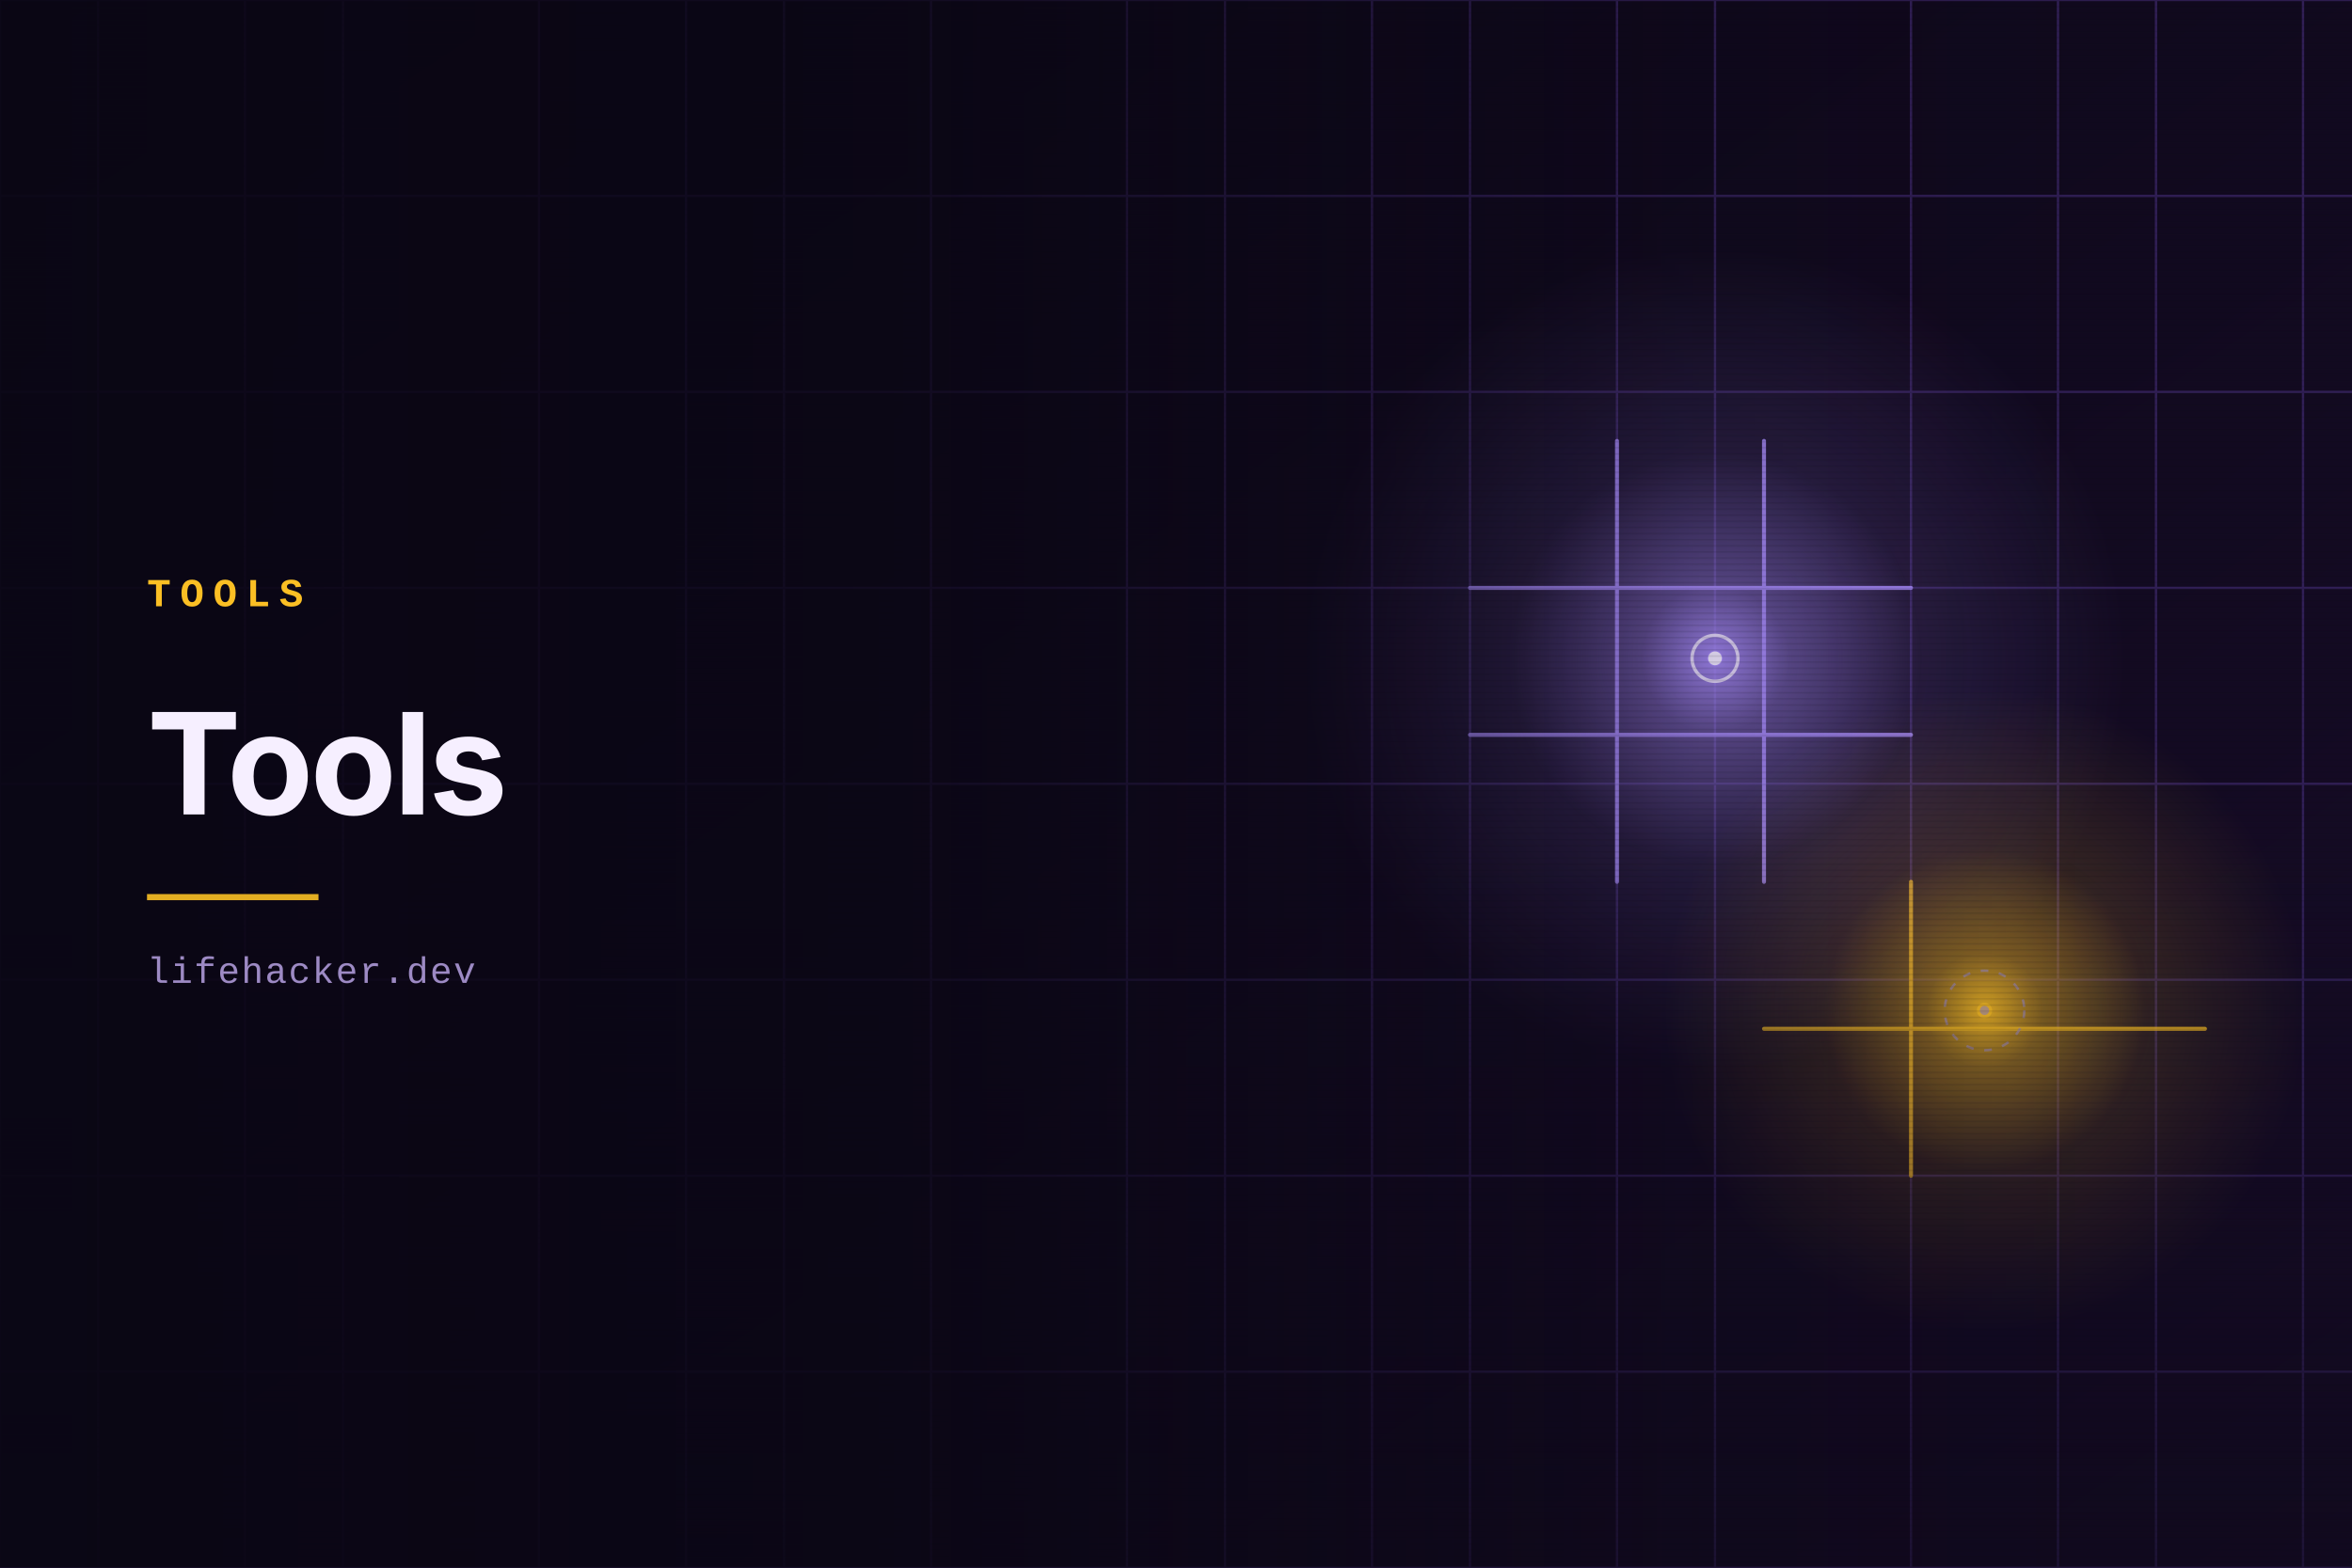
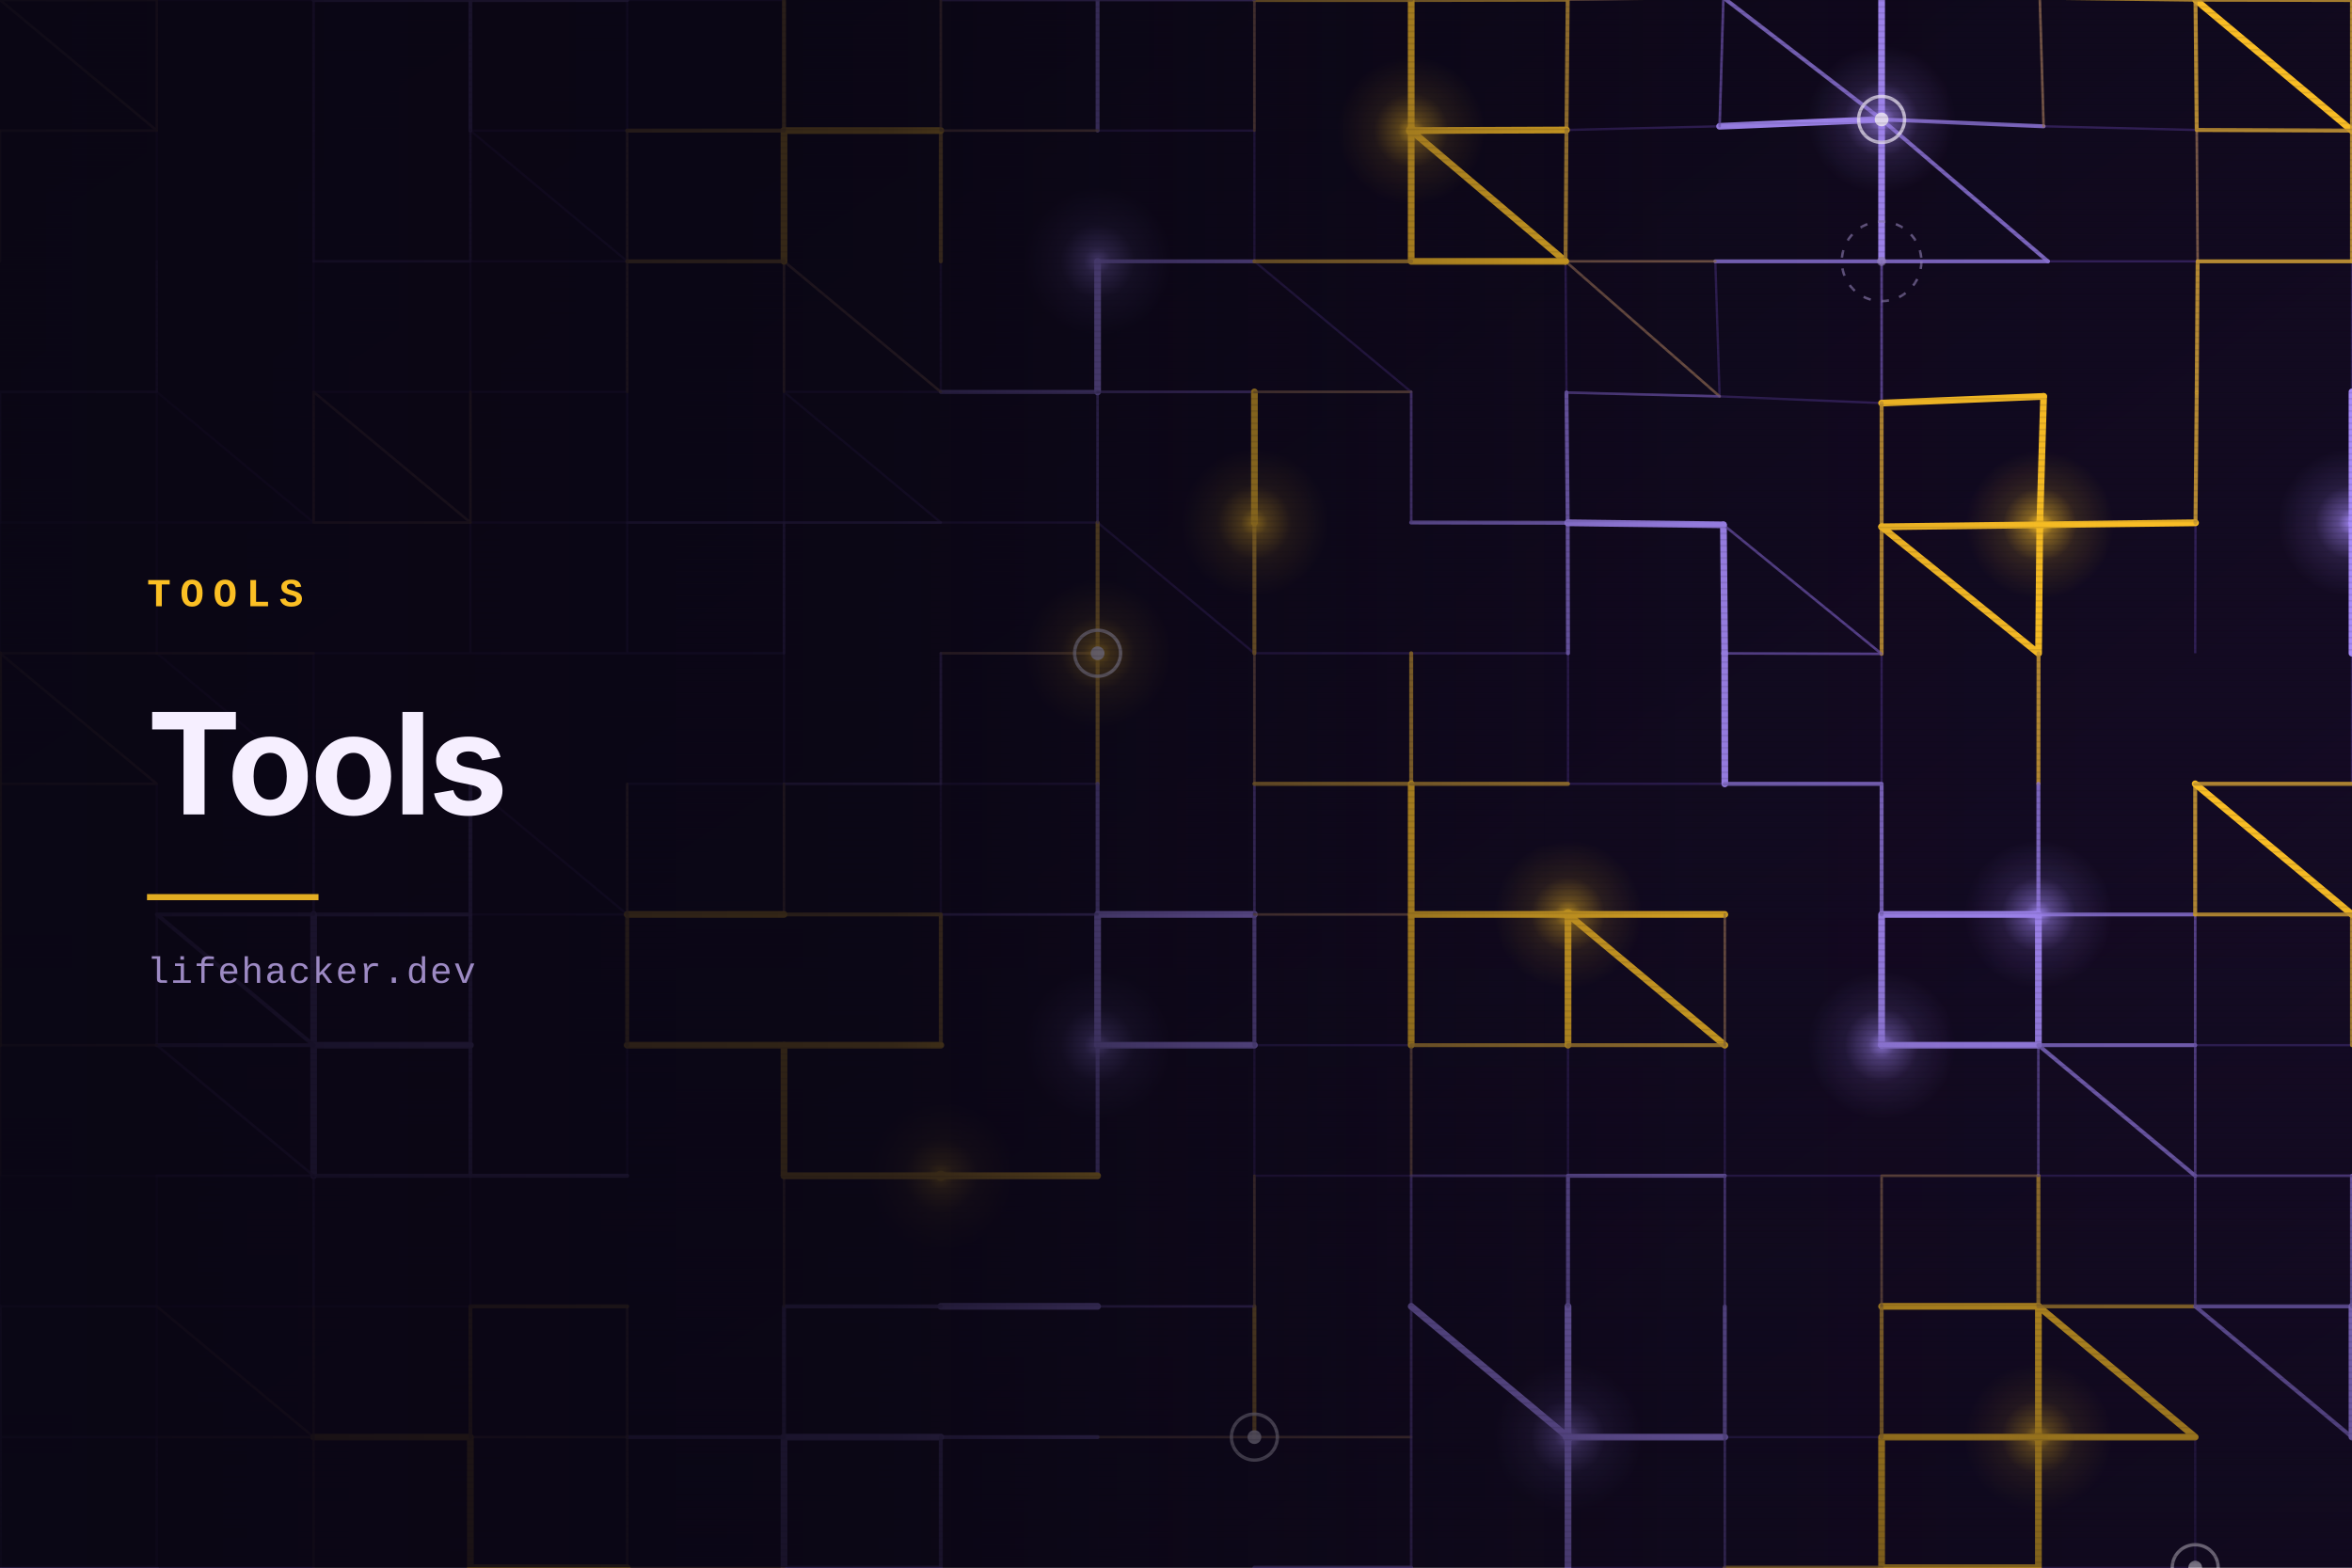
- <svg xmlns="http://www.w3.org/2000/svg" viewBox="0 0 1536 1024" width="1536" height="1024" role="img" aria-labelledby="t d" data-generator="trace-bloom-section/1" data-section="tools">
+ <svg xmlns="http://www.w3.org/2000/svg" viewBox="0 0 1536 1024" width="1536" height="1024" role="img" aria-labelledby="t d" data-generator="trace-bloom/1" data-seed="1250363562">
  <style>
+ @keyframes tb-sweep{from{opacity:.3}to{opacity:1}}
@keyframes tb-breathe{0%,100%{opacity:.68}50%{opacity:1}}
+ @keyframes tb-probe{0%,100%{opacity:.6}50%{opacity:1}}
+ .sig{animation:tb-sweep .7s cubic-bezier(.2,.7,.3,1) both}
+ .b0{animation-delay:0.00s}.b1{animation-delay:0.19s}.b2{animation-delay:0.37s}.b3{animation-delay:0.56s}.b4{animation-delay:0.74s}.b5{animation-delay:0.93s}.b6{animation-delay:1.11s}.b7{animation-delay:1.30s}.b8{animation-delay:1.49s}.b9{animation-delay:1.67s}.b10{animation-delay:1.86s}.b11{animation-delay:2.04s}.b12{animation-delay:2.23s}.b13{animation-delay:2.41s}
.bloom{animation:tb-breathe 7s ease-in-out infinite}
- @media (prefers-reduced-motion:reduce){.bloom{animation:none!important;opacity:1!important}}
- </style>
+ .probe{animation:tb-probe 4.2s ease-in-out infinite}
+ @media (prefers-reduced-motion:reduce){
+ .sig,.bloom,.probe,.motif{animation:none!important;opacity:1!important}
+ }</style>
  <defs>
    <linearGradient id="bg" x1="0" y1="0" x2="1" y2="1">
      <stop offset="0" stop-color="#0a0614" />
      <stop offset="1" stop-color="#170c28" />
    </linearGradient>
    <linearGradient id="scrim" x1="0" y1="0" x2="1" y2="0">
      <stop offset="0" stop-color="#0a0614" stop-opacity="0.94" />
      <stop offset="0.38" stop-color="#0a0614" stop-opacity="0.8" />
      <stop offset="0.72" stop-color="#0a0614" stop-opacity="0.12" />
      <stop offset="0.9" stop-color="#0a0614" stop-opacity="0" />
    </linearGradient>
    <linearGradient id="floor" x1="0" y1="1" x2="0" y2="0">
      <stop offset="0" stop-color="#0a0614" stop-opacity="0.5" />
      <stop offset="0.46" stop-color="#0a0614" stop-opacity="0" />
    </linearGradient>
    <radialGradient id="bc">
      <stop offset="0" stop-color="#a78bfa" stop-opacity="0.95" />
      <stop offset="0.18" stop-color="#a78bfa" stop-opacity="0.5" />
      <stop offset="0.5" stop-color="#a78bfa" stop-opacity="0.14" />
      <stop offset="1" stop-color="#a78bfa" stop-opacity="0" />
    </radialGradient>
    <radialGradient id="bw">
      <stop offset="0" stop-color="#fbbf24" stop-opacity="0.95" />
      <stop offset="0.18" stop-color="#fbbf24" stop-opacity="0.5" />
      <stop offset="0.5" stop-color="#fbbf24" stop-opacity="0.14" />
      <stop offset="1" stop-color="#fbbf24" stop-opacity="0" />
    </radialGradient>
    <pattern id="scan" width="4" height="4" patternUnits="userSpaceOnUse">
      <rect width="4" height="1" fill="#0a0614" opacity="0.22" />
    </pattern>
  </defs>
  <rect width="1536" height="1024" fill="url(#bg)" />
-   <path d="M0 0L0 1024M64 0L64 1024M160 0L160 1024M224 0L224 1024M352 0L352 1024M448 0L448 1024M512 0L512 1024M608 0L608 1024M736 0L736 1024M800 0L800 1024M896 0L896 1024M960 0L960 1024M1056 0L1056 1024M1120 0L1120 1024M1248 0L1248 1024M1344 0L1344 1024M1408 0L1408 1024M1504 0L1504 1024M0 0L1536 0M0 128L1536 128M0 256L1536 256M0 384L1536 384M0 512L1536 512M0 640L1536 640M0 768L1536 768M0 896L1536 896M0 1024L1536 1024" stroke="#33215a" stroke-width="1.5" fill="none" stroke-opacity="0.95" />
-   <path d="M1056 288L1056 576M1152 288L1152 576M960 384L1248 384M960 480L1248 480" stroke="#a78bfa" stroke-width="2.6" stroke-opacity="0.85" fill="none" stroke-linecap="round" />
-   <path d="M1248 576L1248 768M1152 672L1440 672" stroke="#fbbf24" stroke-width="2.6" stroke-opacity="0.75" fill="none" stroke-linecap="round" />
-   <circle class="bloom" cx="1120" cy="430" r="270" fill="url(#bc)" />
-   <circle class="bloom" cx="1296" cy="660" r="210" fill="url(#bw)" />
-   <circle cx="1120" cy="430" r="5" fill="#a78bfa" fill-opacity="0.9" />
-   <circle cx="1296" cy="660" r="5" fill="#fbbf24" fill-opacity="0.9" />
-   <g>
-     <circle cx="1120" cy="430" r="15" fill="none" stroke="#f6efff" stroke-width="2.2" stroke-opacity="0.75" />
-     <circle cx="1120" cy="430" r="4.5" fill="#f6efff" fill-opacity="0.9" />
+   <path d="M0 0L102.4 0M0 0L102.4 85.3M102.4 0L204.8 0M102.4 0L102.4 85.3M204.8 0L307.2 0M204.8 0L204.8 85.3M307.2 0L409.6 0M307.2 0L307.2 85.3M409.6 0L512 0M409.6 0L409.6 85.3M512 0L512 85.3M614.4 0L716.8 0M614.4 0L614.4 85.3M716.8 0L819.2 0M716.8 0L716.8 85.3M819.2 0L921.6 0M819.2 0L819.2 85.3M921.6 0L1023.8 -0.2M921.6 0L921.6 85.3M1023.8 -0.2L1125.5 -1.5M1023.8 -0.2L1023 84.9M1125.5 -1.5L1123 82.5M1125.5 -1.5L1228.8 78M1228.8 -2.8L1332.1 -1.5M1228.8 -2.8L1228.8 78M1332.1 -1.5L1433.8 -0.2M1332.1 -1.5L1334.6 82.5M1433.8 -0.2L1536 0M1433.8 -0.2L1434.6 84.9M1433.8 -0.2L1536 85.3M1536 0L1536 85.3M0 85.3L102.4 85.3M0 85.3L0 170.7M102.4 85.3L102.4 170.7M204.8 85.3L204.8 170.7M307.2 85.3L409.6 85.3M307.2 85.3L307.2 170.7M307.2 85.3L409.6 170.7M409.6 85.3L512 85.3M409.6 85.3L409.6 170.7M512 85.3L614.4 85.3M512 85.3L512 170.7M614.4 85.3L716.8 85.3M614.4 85.3L614.4 170.7M716.8 85.3L819.2 85.3M819.2 85.3L819.2 170.7M921.6 85.3L1023 84.9M921.6 85.3L921.6 170.7M921.6 85.3L1022.4 170.7M1023 84.9L1123 82.5M1023 84.9L1022.4 170.7M1123 82.5L1228.8 78M1228.8 78L1334.6 82.5M1228.8 78L1228.8 170.7M1228.8 78L1337.4 170.7M1334.6 82.5L1434.6 84.9M1434.6 84.9L1536 85.3M1434.6 84.9L1435.2 170.7M1536 85.3L1536 170.7M102.4 170.7L102.4 256M204.8 170.7L307.2 170.7M204.8 170.7L204.8 256M307.2 170.7L409.6 170.7M307.2 170.7L307.2 256M409.6 170.7L512 170.7M409.6 170.7L409.6 256M512 170.7L512 256M512 170.7L614.4 256M614.4 170.7L614.4 256M716.8 170.7L819.2 170.7M716.8 170.7L716.8 256M819.2 170.7L921.6 170.7M819.2 170.7L921.6 256M921.6 170.7L1022.4 170.7M1022.4 170.7L1120.2 170.7M1022.4 170.7L1023 256.4M1022.4 170.7L1123 258.9M1120.2 170.7L1228.8 170.7M1120.2 170.7L1123 258.9M1228.8 170.7L1337.4 170.7M1228.8 170.7L1228.8 263.3M1337.4 170.7L1435.2 170.7M1435.2 170.7L1536 170.7M1435.2 170.7L1434.6 256.4M1536 170.7L1536 256M0 256L102.4 256M0 256L0 341.3M102.4 256L102.4 341.3M102.4 256L204.8 341.3M204.8 256L307.2 256M204.8 256L204.8 341.3M204.8 256L307.2 341.3M307.2 256L409.6 256M307.2 256L307.2 341.3M409.6 256L409.6 341.3M512 256L614.4 256M512 256L512 341.3M512 256L614.4 341.3M614.4 256L716.8 256M716.8 256L819.2 256M716.8 256L716.8 341.3M819.2 256L921.6 256M819.2 256L819.2 341.3M921.6 256L921.6 341.3M1023 256.4L1123 258.9M1023 256.4L1023.8 341.5M1123 258.9L1228.8 263.3M1228.8 263.3L1334.6 258.9M1228.8 263.3L1228.8 344.1M1334.6 258.9L1332.1 342.8M1434.6 256.4L1433.8 341.5M1536 256L1536 341.3M0 341.3L102.4 341.3M0 341.3L0 426.7M102.4 341.3L204.8 341.3M102.4 341.3L102.4 426.7M204.8 341.3L307.2 341.3M307.2 341.3L409.6 341.3M307.2 341.3L307.2 426.7M409.6 341.3L512 341.3M409.6 341.3L409.6 426.7M512 341.3L614.4 341.3M512 341.3L512 426.7M614.4 341.3L716.8 341.3M716.8 341.3L716.8 426.7M716.8 341.3L819.2 426.7M819.2 341.3L819.2 426.7M921.6 341.3L1023.8 341.5M1023.8 341.5L1125.5 342.8M1023.8 341.5L1024 426.7M1125.5 342.8L1126.3 426.8M1125.5 342.8L1228.8 427.1M1228.8 344.1L1332.1 342.8M1228.8 344.1L1228.8 427.1M1228.8 344.1L1331.3 426.8M1332.1 342.8L1433.8 341.5M1332.1 342.8L1331.3 426.8M1433.8 341.5L1433.6 426.7M1536 341.3L1536 426.7M0 426.7L102.4 426.7M0 426.7L0 512M0 426.7L102.4 512M102.4 426.7L204.8 426.7M102.4 426.7L204.8 512M204.8 426.7L307.2 426.7M204.8 426.7L204.8 512M307.2 426.7L409.6 426.7M409.6 426.7L512 426.7M512 426.7L512 512M614.4 426.7L716.8 426.7M614.4 426.7L614.4 512M716.8 426.7L716.8 512M819.2 426.7L921.6 426.7M819.2 426.7L819.2 512M921.6 426.7L1024 426.7M921.6 426.7L921.6 512M1024 426.7L1024 512M1126.3 426.8L1228.8 427.1M1126.3 426.8L1126.4 512M1228.8 427.1L1228.8 512M1331.3 426.8L1331.2 512M1536 426.7L1536 512M0 512L102.4 512M0 512L0 597.3M102.4 512L102.4 597.3M204.8 512L204.8 597.3M307.2 512L307.2 597.3M307.2 512L409.6 597.3M409.6 512L512 512M409.6 512L409.6 597.3M512 512L614.4 512M512 512L512 597.3M614.4 512L716.8 512M614.4 512L614.4 597.3M716.8 512L716.8 597.3M819.2 512L921.6 512M819.2 512L819.2 597.3M921.6 512L1024 512M921.6 512L921.6 597.3M1024 512L1126.4 512M1126.4 512L1228.8 512M1228.8 512L1228.8 597.3M1331.2 512L1331.2 597.3M1433.6 512L1536 512M1433.6 512L1433.6 597.3M1433.6 512L1536 597.3M0 597.3L0 682.7M102.4 597.3L204.8 597.3M102.4 597.3L102.4 682.7M102.4 597.3L204.8 682.7M204.8 597.3L307.2 597.3M204.8 597.3L204.8 682.7M307.2 597.3L409.6 597.3M307.2 597.3L307.2 682.7M409.6 597.3L512 597.3M409.6 597.3L409.6 682.7M512 597.3L614.4 597.3M614.4 597.3L716.8 597.3M614.4 597.3L614.4 682.7M716.8 597.3L819.2 597.3M716.8 597.3L716.8 682.7M819.2 597.3L921.6 597.3M819.2 597.3L819.2 682.7M921.6 597.3L1024 597.3M921.6 597.3L921.6 682.7M1024 597.3L1126.4 597.3M1024 597.3L1024 682.7M1024 597.3L1126.4 682.7M1126.4 597.3L1126.4 682.7M1228.8 597.3L1331.2 597.3M1228.8 597.3L1228.8 682.7M1331.2 597.3L1433.6 597.3M1331.2 597.3L1331.2 682.7M1433.6 597.3L1536 597.3M1433.6 597.3L1433.6 682.7M1536 597.3L1536 682.7M0 682.7L102.4 682.7M0 682.7L0 768M102.4 682.7L204.8 682.7M102.4 682.7L204.8 768M204.8 682.7L307.2 682.7M204.8 682.7L204.8 768M307.2 682.7L307.2 768M409.6 682.7L512 682.7M409.6 682.7L409.6 768M512 682.7L614.4 682.7M512 682.7L512 768M716.8 682.7L819.2 682.7M716.8 682.7L716.8 768M819.2 682.7L921.6 682.7M819.2 682.7L819.2 768M921.6 682.7L1024 682.7M921.6 682.7L921.6 768M1024 682.7L1126.4 682.7M1024 682.7L1024 768M1126.4 682.7L1126.4 768M1228.8 682.7L1331.2 682.7M1331.2 682.7L1433.6 682.7M1331.2 682.7L1331.2 768M1331.2 682.7L1433.6 768M1433.6 682.7L1536 682.7M1433.6 682.7L1433.6 768M0 768L102.4 768M0 768L0 853.3M102.4 768L204.8 768M102.4 768L102.4 853.3M204.8 768L307.2 768M204.8 768L204.8 853.3M307.2 768L409.6 768M307.2 768L307.2 853.3M512 768L614.4 768M512 768L512 853.3M614.4 768L716.8 768M819.2 768L921.6 768M819.2 768L819.2 853.3M921.6 768L1024 768M921.6 768L921.6 853.3M1024 768L1126.4 768M1024 768L1024 853.3M1126.4 768L1228.8 768M1126.4 768L1126.4 853.3M1228.8 768L1331.2 768M1228.8 768L1228.8 853.3M1331.2 768L1433.6 768M1331.2 768L1331.2 853.3M1433.6 768L1536 768M1433.6 768L1433.6 853.3M1536 768L1536 853.3M0 853.3L102.4 853.3M0 853.3L0 938.7M102.4 853.3L204.8 853.3M102.4 853.3L102.4 938.7M102.4 853.3L204.8 938.7M204.8 853.3L307.2 853.3M204.8 853.3L204.8 938.7M307.2 853.3L409.6 853.3M307.2 853.3L307.2 938.7M409.6 853.3L409.6 938.7M512 853.3L614.4 853.3M512 853.3L512 938.7M614.4 853.3L716.8 853.3M716.8 853.3L819.2 853.3M819.2 853.3L819.2 938.7M921.6 853.3L921.6 938.7M921.6 853.3L1024 938.7M1024 853.3L1024 938.7M1126.4 853.3L1126.4 938.7M1228.8 853.3L1331.2 853.3M1228.8 853.3L1228.8 938.7M1331.2 853.3L1433.6 853.3M1331.2 853.3L1331.2 938.7M1331.2 853.3L1433.6 938.7M1433.6 853.3L1536 853.3M1433.6 853.3L1536 938.7M1536 853.3L1536 938.7M0 938.7L102.4 938.7M0 938.7L0 1024M102.4 938.7L204.8 938.7M102.4 938.7L102.4 1024M204.8 938.7L307.2 938.7M204.8 938.7L204.8 1024M307.2 938.7L409.6 938.7M307.2 938.7L307.2 1024M409.6 938.7L512 938.7M409.6 938.7L409.6 1024M512 938.7L614.4 938.7M512 938.7L512 1024M614.4 938.7L716.8 938.7M614.4 938.7L614.4 1024M716.8 938.7L819.2 938.7M819.2 938.7L921.6 938.7M921.6 938.7L921.6 1024M1024 938.7L1126.4 938.7M1024 938.7L1024 1024M1126.4 938.7L1228.8 938.7M1126.4 938.7L1126.4 1024M1228.8 938.7L1331.2 938.7M1228.8 938.7L1228.8 1024M1331.2 938.7L1433.6 938.7M1331.2 938.7L1331.2 1024M1433.6 938.7L1433.6 1024M0 1024L102.4 1024M102.4 1024L204.8 1024M307.2 1024L409.6 1024M409.6 1024L512 1024M512 1024L614.4 1024M819.2 1024L921.6 1024M1024 1024L1126.4 1024M1126.4 1024L1228.8 1024M1228.8 1024L1331.2 1024M1331.2 1024L1433.6 1024" stroke="#33215a" stroke-width="1.5" fill="none" stroke-opacity="0.95" />
+   <path class="sig b0" d="M1228.8 -2.8L1228.8 78M1123 82.5L1228.8 78M1228.8 78L1228.8 170.7" stroke="#a68af8" stroke-width="4.4" stroke-opacity="1" fill="none" stroke-linecap="round" />
+   <path class="sig b0" d="M1125.5 -1.5L1228.8 78M1228.8 78L1334.6 82.5M1228.8 78L1337.4 170.7" stroke="#8c73d5" stroke-width="2.6" stroke-opacity="0.85" fill="none" stroke-linecap="round" />
+   <path class="sig b0" d="M716.8 341.3L716.8 426.7M716.8 426.7L716.8 512M819.2 853.3L819.2 938.7" stroke="#cd9b30" stroke-width="2.6" stroke-opacity="0.85" fill="none" stroke-linecap="round" />
+   <path class="sig b0" d="M614.4 426.7L716.8 426.7M716.8 938.7L819.2 938.7M819.2 938.7L921.6 938.7" stroke="#a1783c" stroke-width="1.7" stroke-opacity="0.6" fill="none" stroke-linecap="round" />
+   <path class="sig b1" d="M1331.2 853.3L1433.6 938.7M1331.2 938.7L1433.6 938.7M1331.2 938.7L1331.2 1024M1228.8 1024L1331.2 1024" stroke="#f9bd25" stroke-width="4.4" stroke-opacity="1" fill="none" stroke-linecap="round" />
+   <path class="sig b1" d="M1120.2 170.7L1228.8 170.7M1228.8 170.7L1337.4 170.7M716.8 512L716.8 597.3M614.4 938.7L716.8 938.7" stroke="#8c73d5" stroke-width="2.6" stroke-opacity="0.85" fill="none" stroke-linecap="round" />
+   <path class="sig b1" d="M1125.5 -1.5L1123 82.5M1228.8 170.7L1228.8 263.3M716.8 256L716.8 341.3M614.4 426.7L614.4 512M716.8 853.3L819.2 853.3M921.6 853.3L921.6 938.7M921.6 938.7L921.6 1024" stroke="#735bb2" stroke-width="1.7" stroke-opacity="0.6" fill="none" stroke-linecap="round" />
+   <path class="sig b1" d="M1332.1 -1.5L1334.6 82.5M819.2 768L819.2 853.3" stroke="#a1783c" stroke-width="1.7" stroke-opacity="0.6" fill="none" stroke-linecap="round" />
+   <path class="sig b2" d="M716.8 170.7L716.8 256M716.8 597.3L819.2 597.3M716.8 597.3L716.8 682.7" stroke="#a68af8" stroke-width="4.4" stroke-opacity="1" fill="none" stroke-linecap="round" />
+   <path class="sig b2" d="M1228.8 263.3L1334.6 258.9M1331.2 853.3L1331.2 938.7" stroke="#f9bd25" stroke-width="4.4" stroke-opacity="1" fill="none" stroke-linecap="round" />
+   <path class="sig b2" d="M1023.8 -0.2L1023 84.9M1228.8 263.3L1228.8 344.1" stroke="#cd9b30" stroke-width="2.6" stroke-opacity="0.85" fill="none" stroke-linecap="round" />
+   <path class="sig b2" d="M614.4 256L716.8 256" stroke="#8c73d5" stroke-width="2.6" stroke-opacity="0.85" fill="none" stroke-linecap="round" />
+   <path class="sig b2" d="M1023.8 -0.2L1125.5 -1.5M1434.6 84.9L1435.2 170.7" stroke="#a1783c" stroke-width="1.7" stroke-opacity="0.6" fill="none" stroke-linecap="round" />
+   <path class="sig b2" d="M716.8 256L819.2 256M614.4 597.3L716.8 597.3M921.6 768L921.6 853.3" stroke="#735bb2" stroke-width="1.7" stroke-opacity="0.6" fill="none" stroke-linecap="round" />
+   <path class="sig b3" d="M1433.8 -0.2L1536 85.3M921.6 85.3L1023 84.9M921.6 85.3L1022.4 170.7M819.2 256L819.2 341.3M1228.8 344.1L1332.1 342.8M1228.8 853.3L1331.2 853.3M1228.8 938.7L1331.2 938.7M1228.8 938.7L1228.8 1024" stroke="#f9bd25" stroke-width="4.4" stroke-opacity="1" fill="none" stroke-linecap="round" />
+   <path class="sig b3" d="M716.8 682.7L819.2 682.7M614.4 853.3L716.8 853.3M921.6 853.3L1024 938.7M512 938.7L614.4 938.7" stroke="#a68af8" stroke-width="4.4" stroke-opacity="1" fill="none" stroke-linecap="round" />
+   <path class="sig b3" d="M921.6 0L1023.8 -0.2M1332.1 -1.5L1433.8 -0.2M1433.8 -0.2L1434.6 84.9M1023 84.9L1022.4 170.7M1434.6 84.9L1536 85.3M1435.2 170.7L1536 170.7M1435.2 170.7L1434.6 256.4M819.2 341.3L819.2 426.7M1228.8 344.1L1228.8 427.1M1331.2 768L1331.2 853.3M1228.8 853.3L1228.8 938.7M1331.2 853.3L1433.6 853.3M1126.4 1024L1228.8 1024" stroke="#cd9b30" stroke-width="2.6" stroke-opacity="0.85" fill="none" stroke-linecap="round" />
+   <path class="sig b3" d="M716.8 170.7L819.2 170.7M819.2 597.3L819.2 682.7M716.8 682.7L716.8 768M614.4 938.7L614.4 1024M819.2 1024L921.6 1024" stroke="#8c73d5" stroke-width="2.6" stroke-opacity="0.85" fill="none" stroke-linecap="round" />
+   <path class="sig b3" d="M1022.4 170.7L1120.2 170.7M1022.4 170.7L1123 258.9M819.2 426.7L819.2 512" stroke="#a1783c" stroke-width="1.7" stroke-opacity="0.6" fill="none" stroke-linecap="round" />
+   <path class="sig b3" d="M512 341.3L614.4 341.3M512 512L614.4 512M819.2 512L819.2 597.3" stroke="#735bb2" stroke-width="1.7" stroke-opacity="0.6" fill="none" stroke-linecap="round" />
+   <path class="sig b4" d="M921.6 0L921.6 85.3M921.6 85.3L921.6 170.7M921.6 170.7L1022.4 170.7M1334.6 258.9L1332.1 342.8M1228.8 344.1L1331.3 426.8M1332.1 342.8L1433.8 341.5M1332.1 342.8L1331.3 426.8M921.6 597.3L921.6 682.7" stroke="#f9bd25" stroke-width="4.4" stroke-opacity="1" fill="none" stroke-linecap="round" />
+   <path class="sig b4" d="M1024 853.3L1024 938.7M512 938.7L512 1024M1024 938.7L1126.4 938.7M1024 938.7L1024 1024" stroke="#a68af8" stroke-width="4.4" stroke-opacity="1" fill="none" stroke-linecap="round" />
+   <path class="sig b4" d="M1433.8 -0.2L1536 0M1536 0L1536 85.3M1536 85.3L1536 170.7M819.2 170.7L921.6 170.7M1434.6 256.4L1433.8 341.5M921.6 426.7L921.6 512M819.2 512L921.6 512M512 597.3L614.4 597.3M614.4 597.3L614.4 682.7" stroke="#cd9b30" stroke-width="2.6" stroke-opacity="0.85" fill="none" stroke-linecap="round" />
+   <path class="sig b4" d="M512 853.3L614.4 853.3M512 853.3L512 938.7M1433.6 853.3L1536 853.3M1433.6 853.3L1536 938.7M409.6 938.7L512 938.7M512 1024L614.4 1024" stroke="#8c73d5" stroke-width="2.6" stroke-opacity="0.85" fill="none" stroke-linecap="round" />
+   <path class="sig b4" d="M512 170.7L512 256M512 170.7L614.4 256M819.2 256L921.6 256M512 512L512 597.3M819.2 597.3L921.6 597.3M921.6 682.7L921.6 768M1228.8 768L1331.2 768M1228.8 768L1228.8 853.3" stroke="#a1783c" stroke-width="1.7" stroke-opacity="0.6" fill="none" stroke-linecap="round" />
+   <path class="sig b4" d="M1023 256.4L1123 258.9M409.6 341.3L512 341.3M512 341.3L512 426.7M1331.2 682.7L1331.2 768M921.6 768L1024 768M1433.6 768L1433.6 853.3M1126.4 938.7L1126.4 1024" stroke="#735bb2" stroke-width="1.7" stroke-opacity="0.6" fill="none" stroke-linecap="round" />
+   <path class="sig b5" d="M512 85.3L512 170.7M921.6 512L921.6 597.3M409.6 597.3L512 597.3M921.6 597.3L1024 597.3M512 682.7L614.4 682.7M512 768L614.4 768M614.4 768L716.8 768" stroke="#f9bd25" stroke-width="4.4" stroke-opacity="1" fill="none" stroke-linecap="round" />
+   <path class="sig b5" d="M1536 256L1536 341.3M1125.5 342.8L1126.3 426.8M1331.2 597.3L1331.2 682.7M1228.8 682.7L1331.2 682.7M1536 853.3L1536 938.7" stroke="#a68af8" stroke-width="4.4" stroke-opacity="1" fill="none" stroke-linecap="round" />
+   <path class="sig b5" d="M819.2 0L921.6 0M614.4 85.3L614.4 170.7M409.6 170.7L512 170.7M1331.3 426.8L1331.2 512M921.6 512L1024 512M921.6 682.7L1024 682.7" stroke="#cd9b30" stroke-width="2.6" stroke-opacity="0.85" fill="none" stroke-linecap="round" />
+   <path class="sig b5" d="M1023 256.4L1023.8 341.5M921.6 341.3L1023.8 341.5M1023.8 341.5L1024 426.7M1331.2 682.7L1433.6 682.7M1331.2 682.7L1433.6 768M1024 768L1126.4 768M1024 768L1024 853.3M1536 768L1536 853.3M1126.4 853.3L1126.4 938.7" stroke="#8c73d5" stroke-width="2.6" stroke-opacity="0.85" fill="none" stroke-linecap="round" />
+   <path class="sig b5" d="M819.2 0L819.2 85.3M409.6 512L409.6 597.3M512 768L512 853.3M409.6 853.3L409.6 938.7M307.2 938.7L409.6 938.7M409.6 938.7L409.6 1024M409.6 1024L512 1024" stroke="#a1783c" stroke-width="1.7" stroke-opacity="0.6" fill="none" stroke-linecap="round" />
+   <path class="sig b5" d="M921.6 256L921.6 341.3M1125.5 342.8L1228.8 427.1M1126.3 426.8L1228.8 427.1M1433.6 682.7L1433.6 768M1433.6 768L1536 768" stroke="#735bb2" stroke-width="1.7" stroke-opacity="0.6" fill="none" stroke-linecap="round" />
+   <path class="sig b6" d="M512 85.3L614.4 85.3M1024 597.3L1126.4 597.3M1024 597.3L1024 682.7M1024 597.3L1126.4 682.7M409.6 682.7L512 682.7M512 682.7L512 768" stroke="#f9bd25" stroke-width="4.4" stroke-opacity="1" fill="none" stroke-linecap="round" />
+   <path class="sig b6" d="M1023.8 341.5L1125.5 342.8M1126.3 426.8L1126.4 512M1228.8 597.3L1331.2 597.3M1228.8 597.3L1228.8 682.7" stroke="#a68af8" stroke-width="4.4" stroke-opacity="1" fill="none" stroke-linecap="round" />
+   <path class="sig b6" d="M512 0L512 85.3M409.6 85.3L512 85.3M409.6 597.3L409.6 682.7M1024 682.7L1126.4 682.7" stroke="#cd9b30" stroke-width="2.6" stroke-opacity="0.85" fill="none" stroke-linecap="round" />
+   <path class="sig b6" d="M716.8 0L716.8 85.3M1126.4 512L1228.8 512M1228.8 512L1228.8 597.3M1331.2 512L1331.2 597.3M1331.2 597.3L1433.6 597.3" stroke="#8c73d5" stroke-width="2.6" stroke-opacity="0.85" fill="none" stroke-linecap="round" />
+   <path class="sig b6" d="M614.4 0L716.8 0M716.8 0L819.2 0M1433.6 597.3L1433.6 682.7M1126.4 768L1126.4 853.3" stroke="#735bb2" stroke-width="1.7" stroke-opacity="0.6" fill="none" stroke-linecap="round" />
+   <path class="sig b6" d="M614.4 0L614.4 85.3M614.4 85.3L716.8 85.3M409.6 170.7L409.6 256M307.2 256L307.2 341.3" stroke="#a1783c" stroke-width="1.7" stroke-opacity="0.6" fill="none" stroke-linecap="round" />
+   <path class="sig b7" d="M1536 341.3L1536 426.7" stroke="#a68af8" stroke-width="4.4" stroke-opacity="1" fill="none" stroke-linecap="round" />
+   <path class="sig b7" d="M204.8 938.7L307.2 938.7M307.2 938.7L307.2 1024M307.2 1024L409.6 1024" stroke="#f9bd25" stroke-width="4.4" stroke-opacity="1" fill="none" stroke-linecap="round" />
+   <path class="sig b7" d="M307.2 512L307.2 597.3" stroke="#8c73d5" stroke-width="2.6" stroke-opacity="0.85" fill="none" stroke-linecap="round" />
+   <path class="sig b7" d="M1433.6 512L1433.6 597.3M307.2 853.3L409.6 853.3M307.2 853.3L307.2 938.7" stroke="#cd9b30" stroke-width="2.6" stroke-opacity="0.85" fill="none" stroke-linecap="round" />
+   <path class="sig b7" d="M409.6 85.3L409.6 170.7M204.8 256L204.8 341.3M204.8 256L307.2 341.3M204.8 341.3L307.2 341.3M1126.4 597.3L1126.4 682.7" stroke="#a1783c" stroke-width="1.7" stroke-opacity="0.6" fill="none" stroke-linecap="round" />
+   <path class="sig b8" d="M1433.6 512L1536 597.3" stroke="#f9bd25" stroke-width="4.4" stroke-opacity="1" fill="none" stroke-linecap="round" />
+   <path class="sig b8" d="M307.2 0L307.2 85.3M204.8 597.3L307.2 597.3M307.2 597.3L307.2 682.7M307.2 682.7L307.2 768M307.2 768L409.6 768" stroke="#8c73d5" stroke-width="2.6" stroke-opacity="0.85" fill="none" stroke-linecap="round" />
+   <path class="sig b8" d="M1433.6 512L1536 512M1433.6 597.3L1536 597.3M1536 597.3L1536 682.7" stroke="#cd9b30" stroke-width="2.6" stroke-opacity="0.85" fill="none" stroke-linecap="round" />
+   <path class="sig b8" d="M307.2 85.3L307.2 170.7M204.8 170.7L307.2 170.7" stroke="#735bb2" stroke-width="1.7" stroke-opacity="0.6" fill="none" stroke-linecap="round" />
+   <path class="sig b8" d="M102.4 853.3L204.8 938.7M204.8 853.3L204.8 938.7M102.4 938.7L204.8 938.7M204.8 938.7L204.8 1024" stroke="#a1783c" stroke-width="1.7" stroke-opacity="0.6" fill="none" stroke-linecap="round" />
+   <path class="sig b9" d="M204.8 597.3L204.8 682.7M204.8 682.7L307.2 682.7M204.8 682.7L204.8 768" stroke="#a68af8" stroke-width="4.4" stroke-opacity="1" fill="none" stroke-linecap="round" />
+   <path class="sig b9" d="M307.2 0L409.6 0M102.4 597.3L204.8 597.3M102.4 597.3L204.8 682.7M204.8 768L307.2 768" stroke="#8c73d5" stroke-width="2.6" stroke-opacity="0.85" fill="none" stroke-linecap="round" />
+   <path class="sig b9" d="M204.8 85.3L204.8 170.7M102.4 170.7L102.4 256M204.8 512L204.8 597.3M204.8 768L204.8 853.3M0 938.7L102.4 938.7M102.4 938.7L102.4 1024M102.4 1024L204.8 1024" stroke="#735bb2" stroke-width="1.7" stroke-opacity="0.6" fill="none" stroke-linecap="round" />
+   <path class="sig b9" d="M102.4 426.7L204.8 426.7" stroke="#a1783c" stroke-width="1.7" stroke-opacity="0.6" fill="none" stroke-linecap="round" />
+   <path class="sig b10" d="M204.8 0L307.2 0M102.4 682.7L204.8 682.7M0 853.3L0 938.7M0 1024L102.4 1024" stroke="#8c73d5" stroke-width="2.6" stroke-opacity="0.85" fill="none" stroke-linecap="round" />
+   <path class="sig b10" d="M204.8 0L204.8 85.3M0 256L102.4 256M0 256L0 341.3M102.4 597.3L102.4 682.7M102.4 682.7L204.8 768M102.4 768L204.8 768M0 853.3L102.4 853.3" stroke="#735bb2" stroke-width="1.7" stroke-opacity="0.6" fill="none" stroke-linecap="round" />
+   <path class="sig b10" d="M0 426.7L102.4 426.7" stroke="#a1783c" stroke-width="1.7" stroke-opacity="0.6" fill="none" stroke-linecap="round" />
+   <path class="sig b11" d="M0 426.7L0 512" stroke="#cd9b30" stroke-width="2.6" stroke-opacity="0.85" fill="none" stroke-linecap="round" />
+   <path class="sig b11" d="M0 938.7L0 1024" stroke="#8c73d5" stroke-width="2.6" stroke-opacity="0.85" fill="none" stroke-linecap="round" />
+   <path class="sig b11" d="M102.4 0L102.4 85.3M0 426.7L102.4 512M0 512L102.4 512M0 682.7L102.4 682.7" stroke="#a1783c" stroke-width="1.7" stroke-opacity="0.6" fill="none" stroke-linecap="round" />
+   <path class="sig b12" d="M0 0L102.4 0M0 0L102.4 85.3M0 85.3L102.4 85.3M0 682.7L0 768" stroke="#a1783c" stroke-width="1.7" stroke-opacity="0.6" fill="none" stroke-linecap="round" />
+   <path class="sig b13" d="M0 512L0 597.3M0 597.3L0 682.7" stroke="#cd9b30" stroke-width="2.6" stroke-opacity="0.85" fill="none" stroke-linecap="round" />
+   <path class="sig b13" d="M0 85.3L0 170.7" stroke="#a1783c" stroke-width="1.7" stroke-opacity="0.6" fill="none" stroke-linecap="round" />
+   <circle class="sig bloom b3" cx="921.6" cy="85.3" r="48.3" fill="url(#bw)" />
+   <circle class="sig bloom b4" cx="1332.1" cy="342.8" r="48.3" fill="url(#bw)" />
+   <circle class="sig bloom b6" cx="1024" cy="597.3" r="48.3" fill="url(#bw)" />
+   <circle class="sig bloom b5" cx="614.4" cy="768" r="48.3" fill="url(#bw)" />
+   <circle class="sig bloom b4" cx="1024" cy="938.7" r="48.3" fill="url(#bc)" />
+   <circle class="sig bloom b2" cx="1331.2" cy="938.7" r="48.3" fill="url(#bw)" />
+   <circle class="sig bloom b3" cx="716.8" cy="682.7" r="48.3" fill="url(#bc)" />
+   <circle class="sig bloom b3" cx="819.2" cy="341.3" r="48.3" fill="url(#bw)" />
+   <circle class="sig bloom b6" cx="1331.2" cy="597.3" r="48.3" fill="url(#bc)" />
+   <circle class="sig bloom b0" cx="1228.8" cy="78" r="48.3" fill="url(#bc)" />
+   <circle class="sig bloom b6" cx="1536" cy="341.3" r="48.3" fill="url(#bc)" />
+   <circle class="sig bloom b6" cx="1228.8" cy="682.7" r="48.3" fill="url(#bc)" />
+   <circle class="sig bloom b3" cx="716.8" cy="170.7" r="48.3" fill="url(#bc)" />
+   <circle class="sig bloom b0" cx="716.8" cy="426.7" r="48.3" fill="url(#bw)" />
+   <circle class="sig b3" cx="921.6" cy="85.3" r="3.4" fill="#fbbf24" fill-opacity="0.9" />
+   <circle class="sig b4" cx="1332.1" cy="342.8" r="3.4" fill="#fbbf24" fill-opacity="0.9" />
+   <circle class="sig b6" cx="1024" cy="597.3" r="3.4" fill="#fbbf24" fill-opacity="0.9" />
+   <circle class="sig b5" cx="614.4" cy="768" r="3.4" fill="#fbbf24" fill-opacity="0.9" />
+   <circle class="sig b4" cx="1024" cy="938.7" r="3.4" fill="#a78bfa" fill-opacity="0.9" />
+   <circle class="sig b2" cx="1331.2" cy="938.7" r="3.4" fill="#fbbf24" fill-opacity="0.9" />
+   <g class="sig probe b0">
+     <circle cx="1228.8" cy="78" r="15" fill="none" stroke="#f6efff" stroke-width="2.2" stroke-opacity="0.75" />
+     <circle cx="1228.8" cy="78" r="4.5" fill="#f6efff" fill-opacity="0.9" />
  </g>
-   <g opacity="0.6">
-     <circle cx="1296" cy="660" r="26" fill="none" stroke="#9d8ac4" stroke-width="1.6" stroke-dasharray="5 7" />
-     <circle cx="1296" cy="660" r="3" fill="#9d8ac4" />
+   <g class="sig probe b0">
+     <circle cx="1433.6" cy="1024" r="15" fill="none" stroke="#f6efff" stroke-width="2.2" stroke-opacity="0.75" />
+     <circle cx="1433.6" cy="1024" r="4.5" fill="#f6efff" fill-opacity="0.9" />
+   </g>
+   <g class="sig probe b0">
+     <circle cx="819.2" cy="938.7" r="15" fill="none" stroke="#f6efff" stroke-width="2.2" stroke-opacity="0.75" />
+     <circle cx="819.2" cy="938.7" r="4.5" fill="#f6efff" fill-opacity="0.9" />
+   </g>
+   <g class="sig probe b0">
+     <circle cx="716.8" cy="426.7" r="15" fill="none" stroke="#f6efff" stroke-width="2.2" stroke-opacity="0.75" />
+     <circle cx="716.8" cy="426.7" r="4.5" fill="#f6efff" fill-opacity="0.9" />
+   </g>
+   <g class="sig b13" opacity="0.6">
+     <circle cx="1228.8" cy="170.7" r="26" fill="none" stroke="#9d8ac4" stroke-width="1.6" stroke-dasharray="5 7" />
+     <circle cx="1228.8" cy="170.7" r="3" fill="#9d8ac4" />
  </g>
  <rect width="1536" height="1024" fill="url(#scan)" opacity="0.5" />
  <rect width="1536" height="1024" fill="url(#floor)" />
  <rect width="1536" height="1024" fill="url(#scrim)" />
  <g class="type">
    <text x="96" y="396" font-family="ui-monospace, 'SF Mono', SFMono-Regular, Menlo, Consolas, 'Liberation Mono', monospace" font-size="26" font-weight="600" letter-spacing="6" fill="#fbbf24">TOOLS</text>
-     <text x="96" y="532" font-family="Inter, 'Helvetica Neue', Helvetica, Arial, sans-serif" font-size="92" font-weight="700" letter-spacing="-2" fill="#f6efff">Tools</text>
+     <text x="96" y="532.0" font-family="Inter, 'Helvetica Neue', Helvetica, Arial, sans-serif" font-size="92" font-weight="700" letter-spacing="-2" fill="#f6efff">Tools</text>
    <rect x="96" y="584" width="112" height="4" fill="#fbbf24" opacity="0.9" />
    <text x="96" y="642" font-family="ui-monospace, 'SF Mono', SFMono-Regular, Menlo, Consolas, 'Liberation Mono', monospace" font-size="24" font-weight="500" letter-spacing="1" fill="#9d8ac4">lifehacker.dev</text>
  </g>
</svg>
